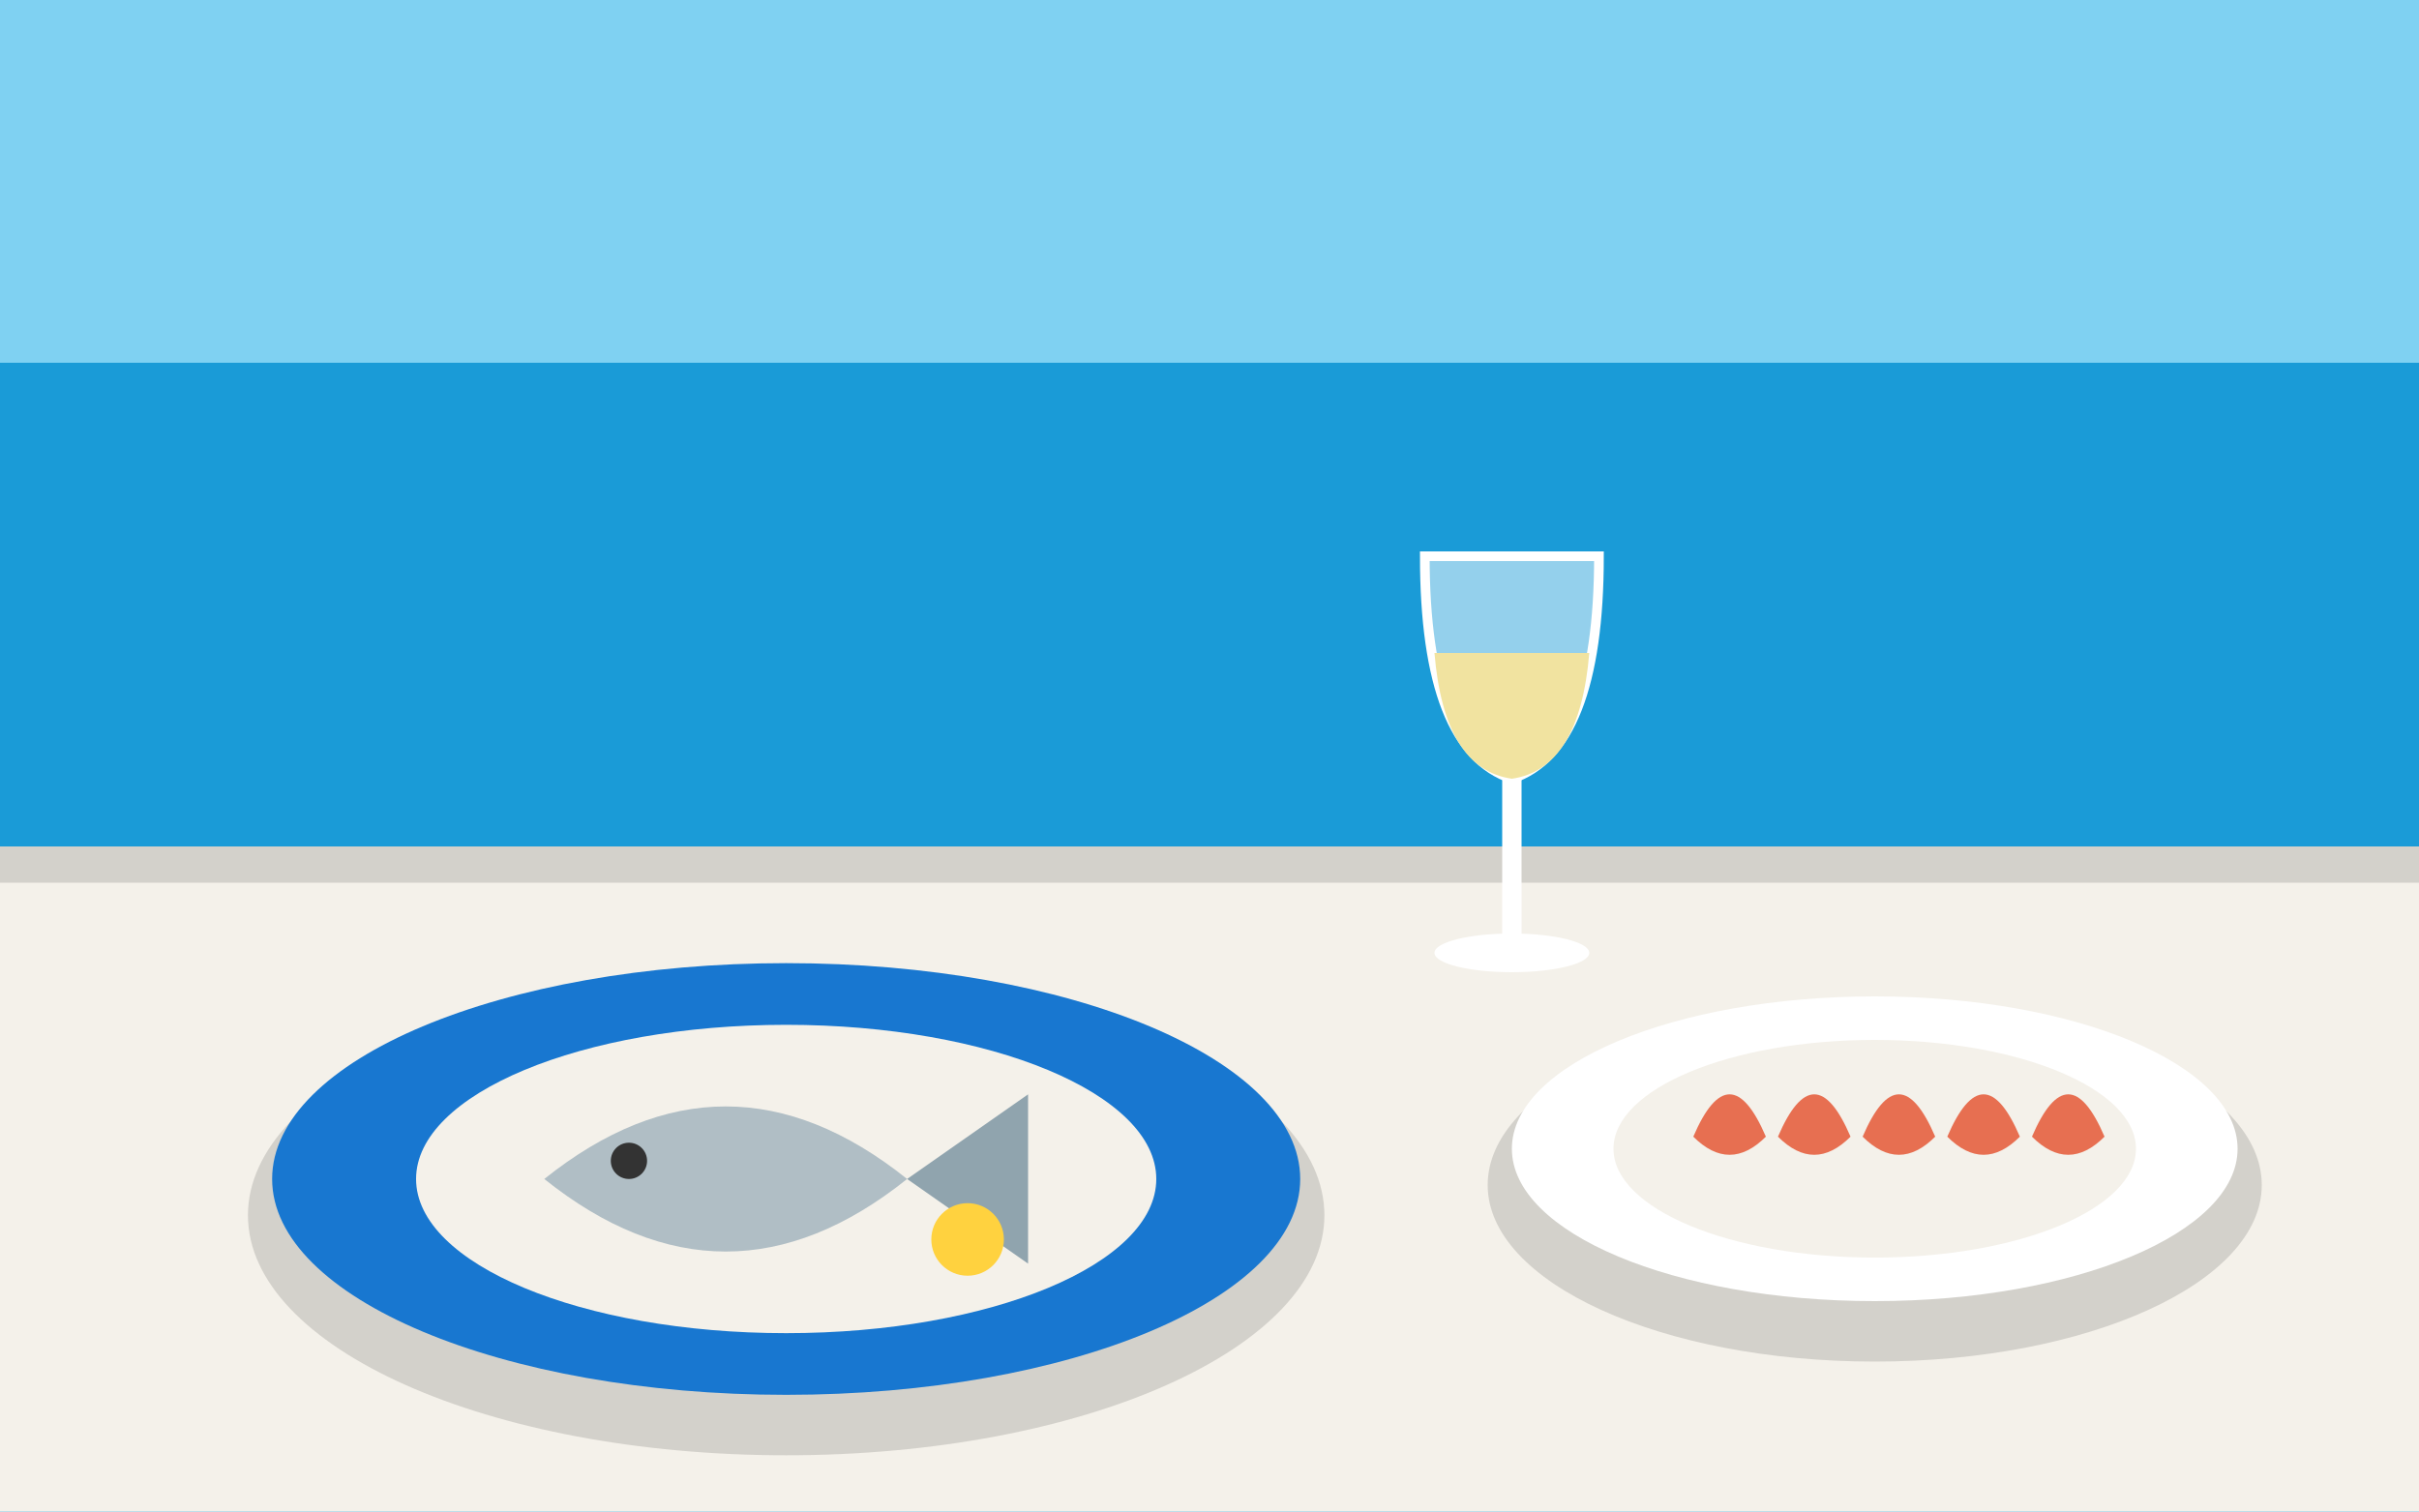
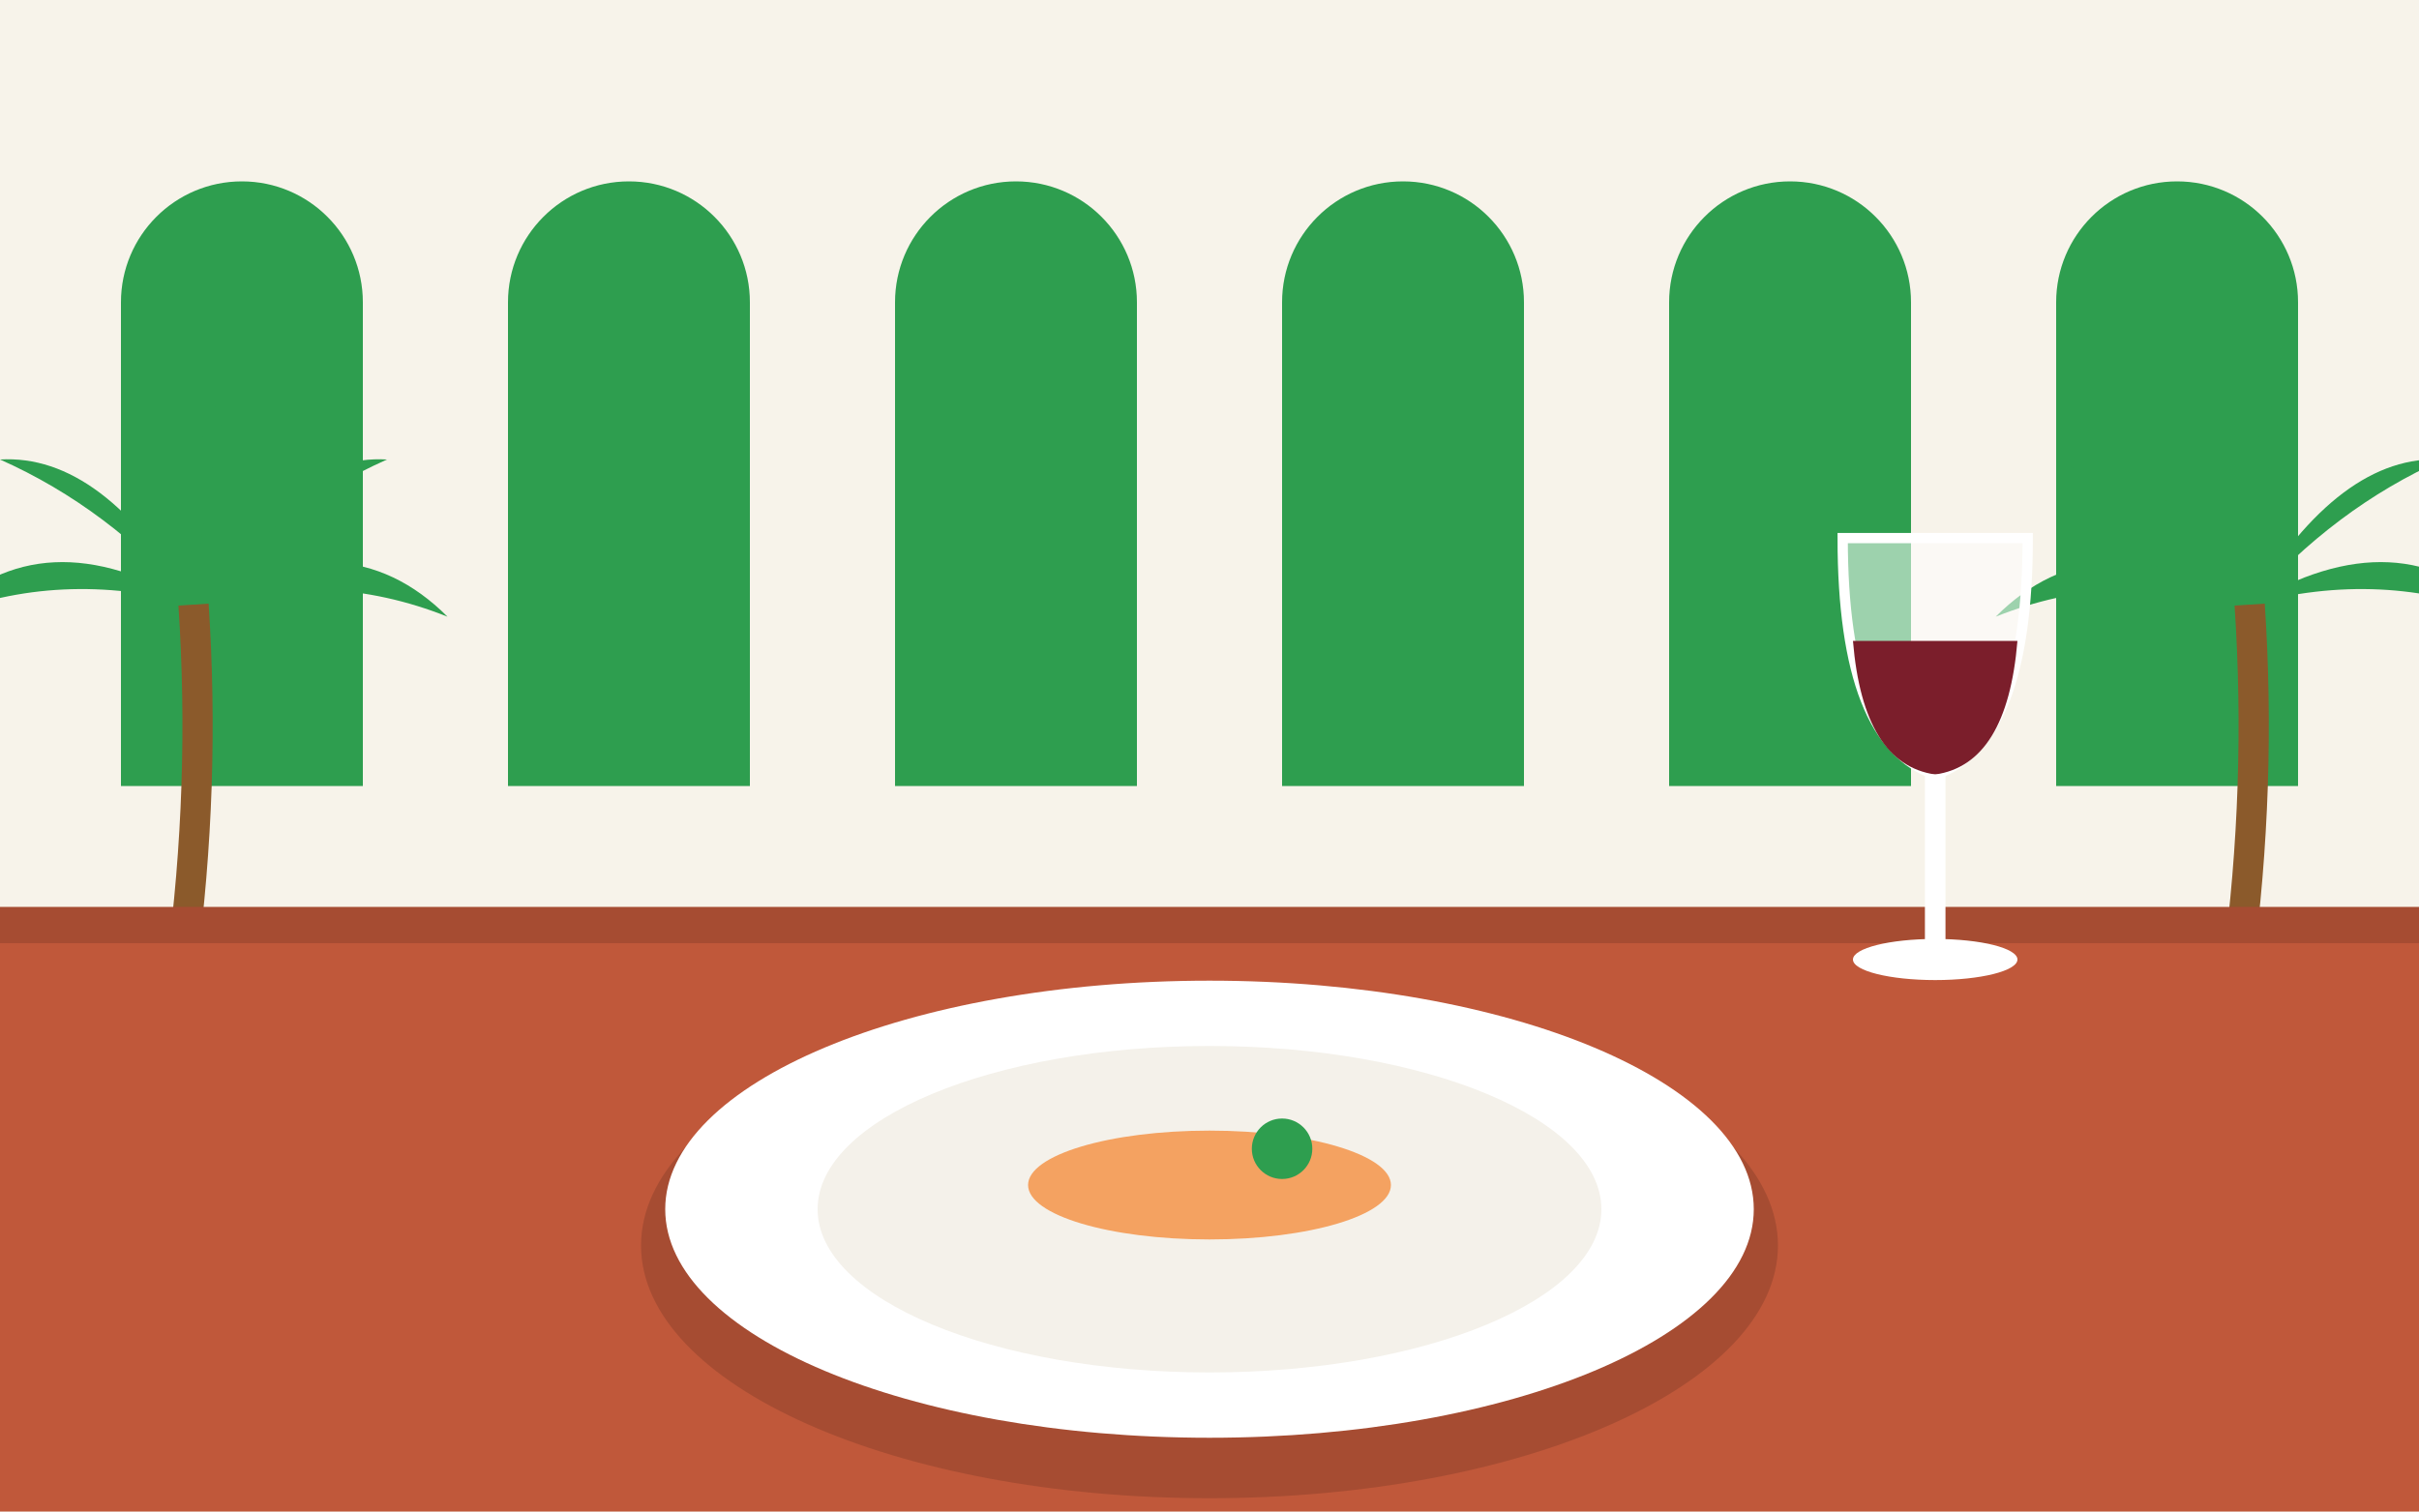
<svg xmlns="http://www.w3.org/2000/svg" viewBox="0 0 400 250" preserveAspectRatio="xMidYMid slice">
  <rect width="400" height="250" fill="#FFF" />
-   <rect width="400" height="250" fill="#1A9BD7" />
-   <rect y="0" width="400" height="60" fill="#7FD1F2" />
-   <rect x="0" y="140" width="400" height="110" fill="#F4F1EA" />
-   <rect x="0" y="140" width="400" height="6" fill="#00000022" />
-   <g transform="translate(130,195)">
-     <ellipse cx="0" cy="6" rx="89" ry="39.7" fill="#00000022" />
-     <ellipse cx="0" cy="0" rx="85" ry="35.7" fill="#1877D0" />
-     <ellipse cx="0" cy="0" rx="61.2" ry="25.5" fill="#F4F1EA" />
-     <path d="M-40 0 q30 -24 60 0 q-30 24 -60 0z" fill="#B0BEC5" />
-     <path d="M20 0 l20 -14 v28z" fill="#90A4AE" />
-     <circle cx="-26" cy="-3" r="3" fill="#333" />
-     <g fill="#FFD23F">
-       <circle cx="30" cy="10" r="6" />
+   <rect width="400" height="250" fill="#F7F3EA" />
+   <path d="M20 130 V50.0 A20.0 20.0 0 0 1 60 50.0 V130Z" fill="#2E9E4F" />
+   <path d="M84 130 V50.0 A20.0 20.0 0 0 1 124 50.0 V130Z" fill="#2E9E4F" />
+   <path d="M148 130 V50.0 A20.0 20.0 0 0 1 188 50.0 V130Z" fill="#2E9E4F" />
+   <path d="M212 130 V50.0 A20.0 20.0 0 0 1 252 50.0 V130Z" fill="#2E9E4F" />
+   <path d="M276 130 V50.0 A20.0 20.0 0 0 1 316 50.0 V130Z" fill="#2E9E4F" />
+   <path d="M340 130 V50.0 A20.0 20.0 0 0 1 380 50.0 V130Z" fill="#2E9E4F" />
+   <g transform="translate(30,160) scale(1.0)">
+     <path d="M0 0 Q4 -30.0 2 -60" stroke="#8B5A2B" stroke-width="5" fill="none" />
+     <g fill="#2E9E4F" transform="translate(2,-60)">
+       <path d="M0 0 Q-25 -15 -42 2 Q-22 -6 0 0Z" />
+       <path d="M0 0 Q25 -15 42 2 Q22 -6 0 0Z" />
+       <path d="M0 0 Q-15 -25 -32 -24 Q-14 -16 0 0Z" />
+       <path d="M0 0 Q15 -25 32 -24 Q14 -16 0 0Z" />
+       <path d="M0 0 Q-2 -28 6 -36 Q2 -20 0 0Z" />
    </g>
  </g>
-   <g transform="translate(310,190)">
-     <ellipse cx="0" cy="6" rx="64" ry="29.2" fill="#00000022" />
-     <ellipse cx="0" cy="0" rx="60" ry="25.2" fill="#FFFFFF" />
-     <ellipse cx="0" cy="0" rx="43.2" ry="18.0" fill="#F4F1EA" />
-     <path d="M-30 -2 q6 -14 12 0 q-6 6 -12 0z" fill="#E76F51" />
-     <path d="M-16 -2 q6 -14 12 0 q-6 6 -12 0z" fill="#E76F51" />
-     <path d="M-2 -2 q6 -14 12 0 q-6 6 -12 0z" fill="#E76F51" />
-     <path d="M12 -2 q6 -14 12 0 q-6 6 -12 0z" fill="#E76F51" />
-     <path d="M26 -2 q6 -14 12 0 q-6 6 -12 0z" fill="#E76F51" />
+   <g transform="translate(370,160) scale(1.0)">
+     <path d="M0 0 Q4 -30.0 2 -60" stroke="#8B5A2B" stroke-width="5" fill="none" />
+     <g fill="#2E9E4F" transform="translate(2,-60)">
+       <path d="M0 0 Q-25 -15 -42 2 Q-22 -6 0 0Z" />
+       <path d="M0 0 Q25 -15 42 2 Q22 -6 0 0Z" />
+       <path d="M0 0 Q-15 -25 -32 -24 Q-14 -16 0 0Z" />
+       <path d="M0 0 Q15 -25 32 -24 Q14 -16 0 0Z" />
+       <path d="M0 0 Q-2 -28 6 -36 Q2 -20 0 0Z" />
+     </g>
  </g>
-   <g transform="translate(250,140) scale(0.8)">
+   <rect x="0" y="150" width="400" height="100" fill="#C0583A" />
+   <rect x="0" y="150" width="400" height="6" fill="#00000022" />
+   <g transform="translate(200,200)">
+     <ellipse cx="0" cy="6" rx="94" ry="41.8" fill="#00000022" />
+     <ellipse cx="0" cy="0" rx="90" ry="37.8" fill="#FFFFFF" />
+     <ellipse cx="0" cy="0" rx="64.8" ry="27.0" fill="#F4F1EA" />
+     <ellipse cx="0" cy="-4" rx="30" ry="9" fill="#F4A261" />
+     <circle cx="12" cy="-10" r="5" fill="#2E9E4F" />
+   </g>
+   <g transform="translate(320,140) scale(0.85)">
    <path d="M-18 -60 h36 q0 40 -18 46 q-18 -6 -18 -46z" fill="#ffffff88" stroke="#fff" stroke-width="2" />
-     <path d="M-16 -40 h32 q-2 24 -16 26 q-14 -2 -16 -26z" fill="#F1E3A0" />
+     <path d="M-16 -40 h32 q-2 24 -16 26 q-14 -2 -16 -26z" fill="#7B1E2B" />
    <rect x="-2" y="-14" width="4" height="34" fill="#fff" />
    <ellipse cx="0" cy="22" rx="16" ry="4" fill="#fff" />
  </g>
</svg>
